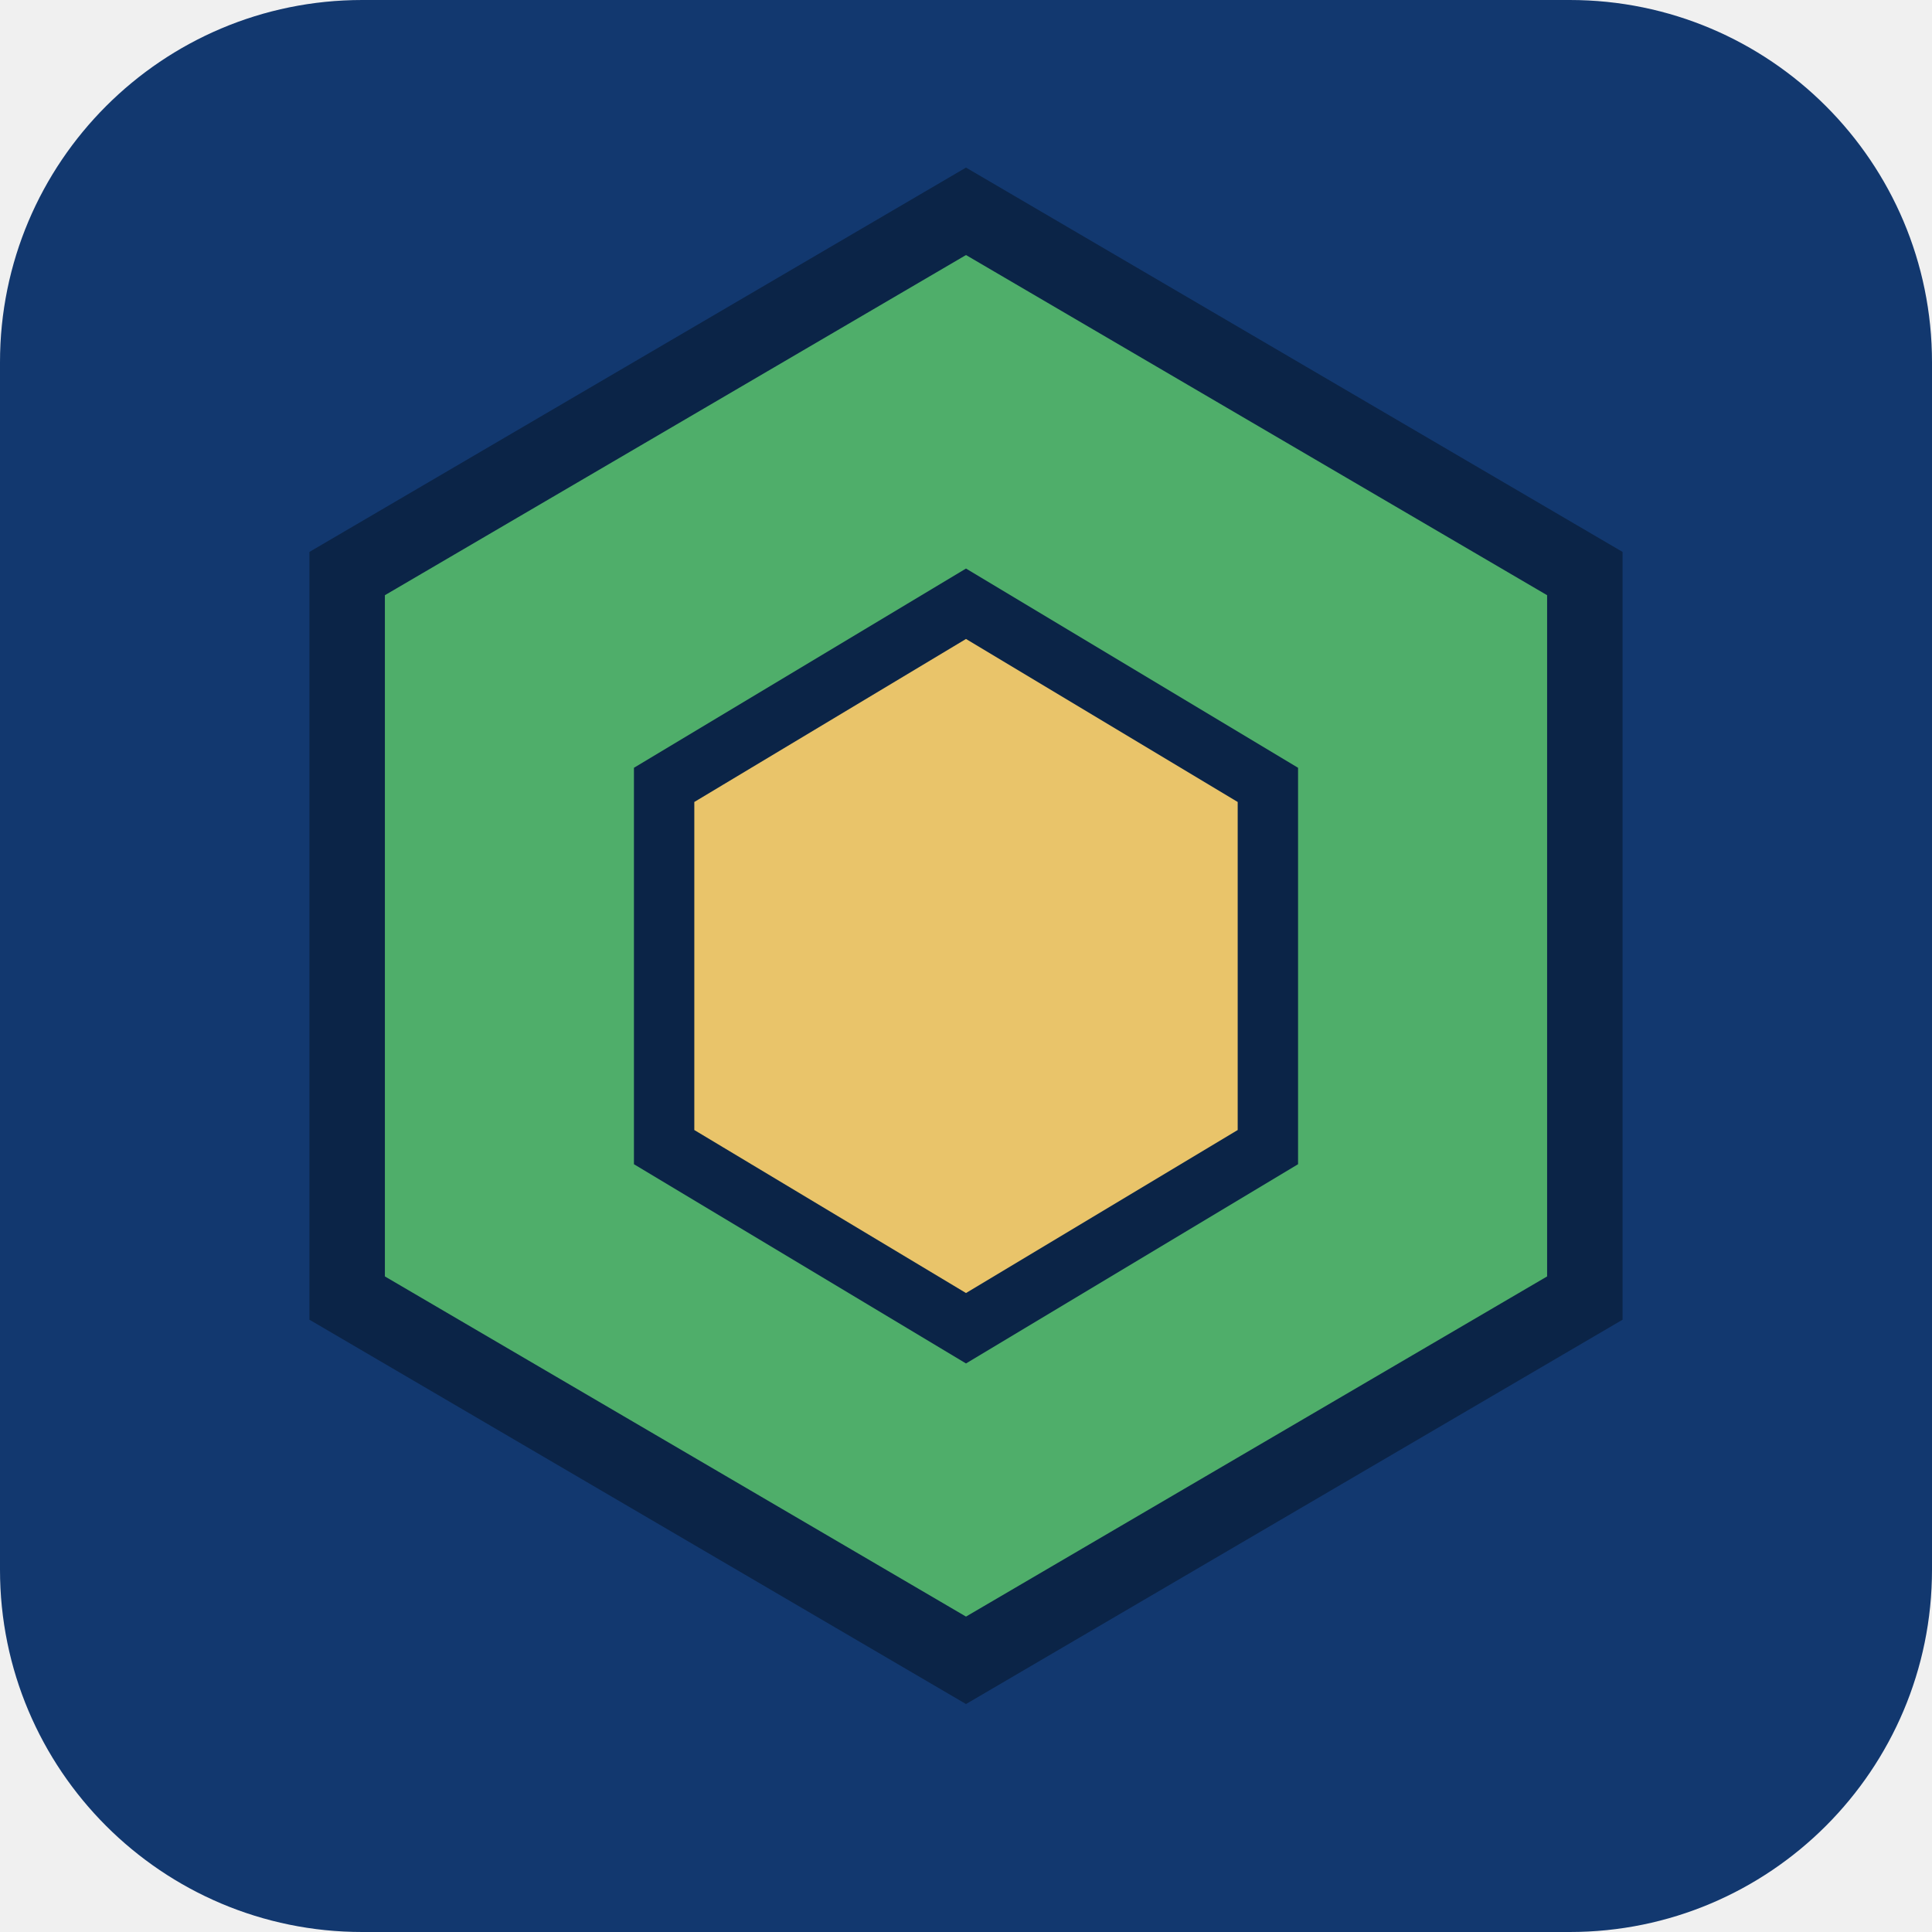
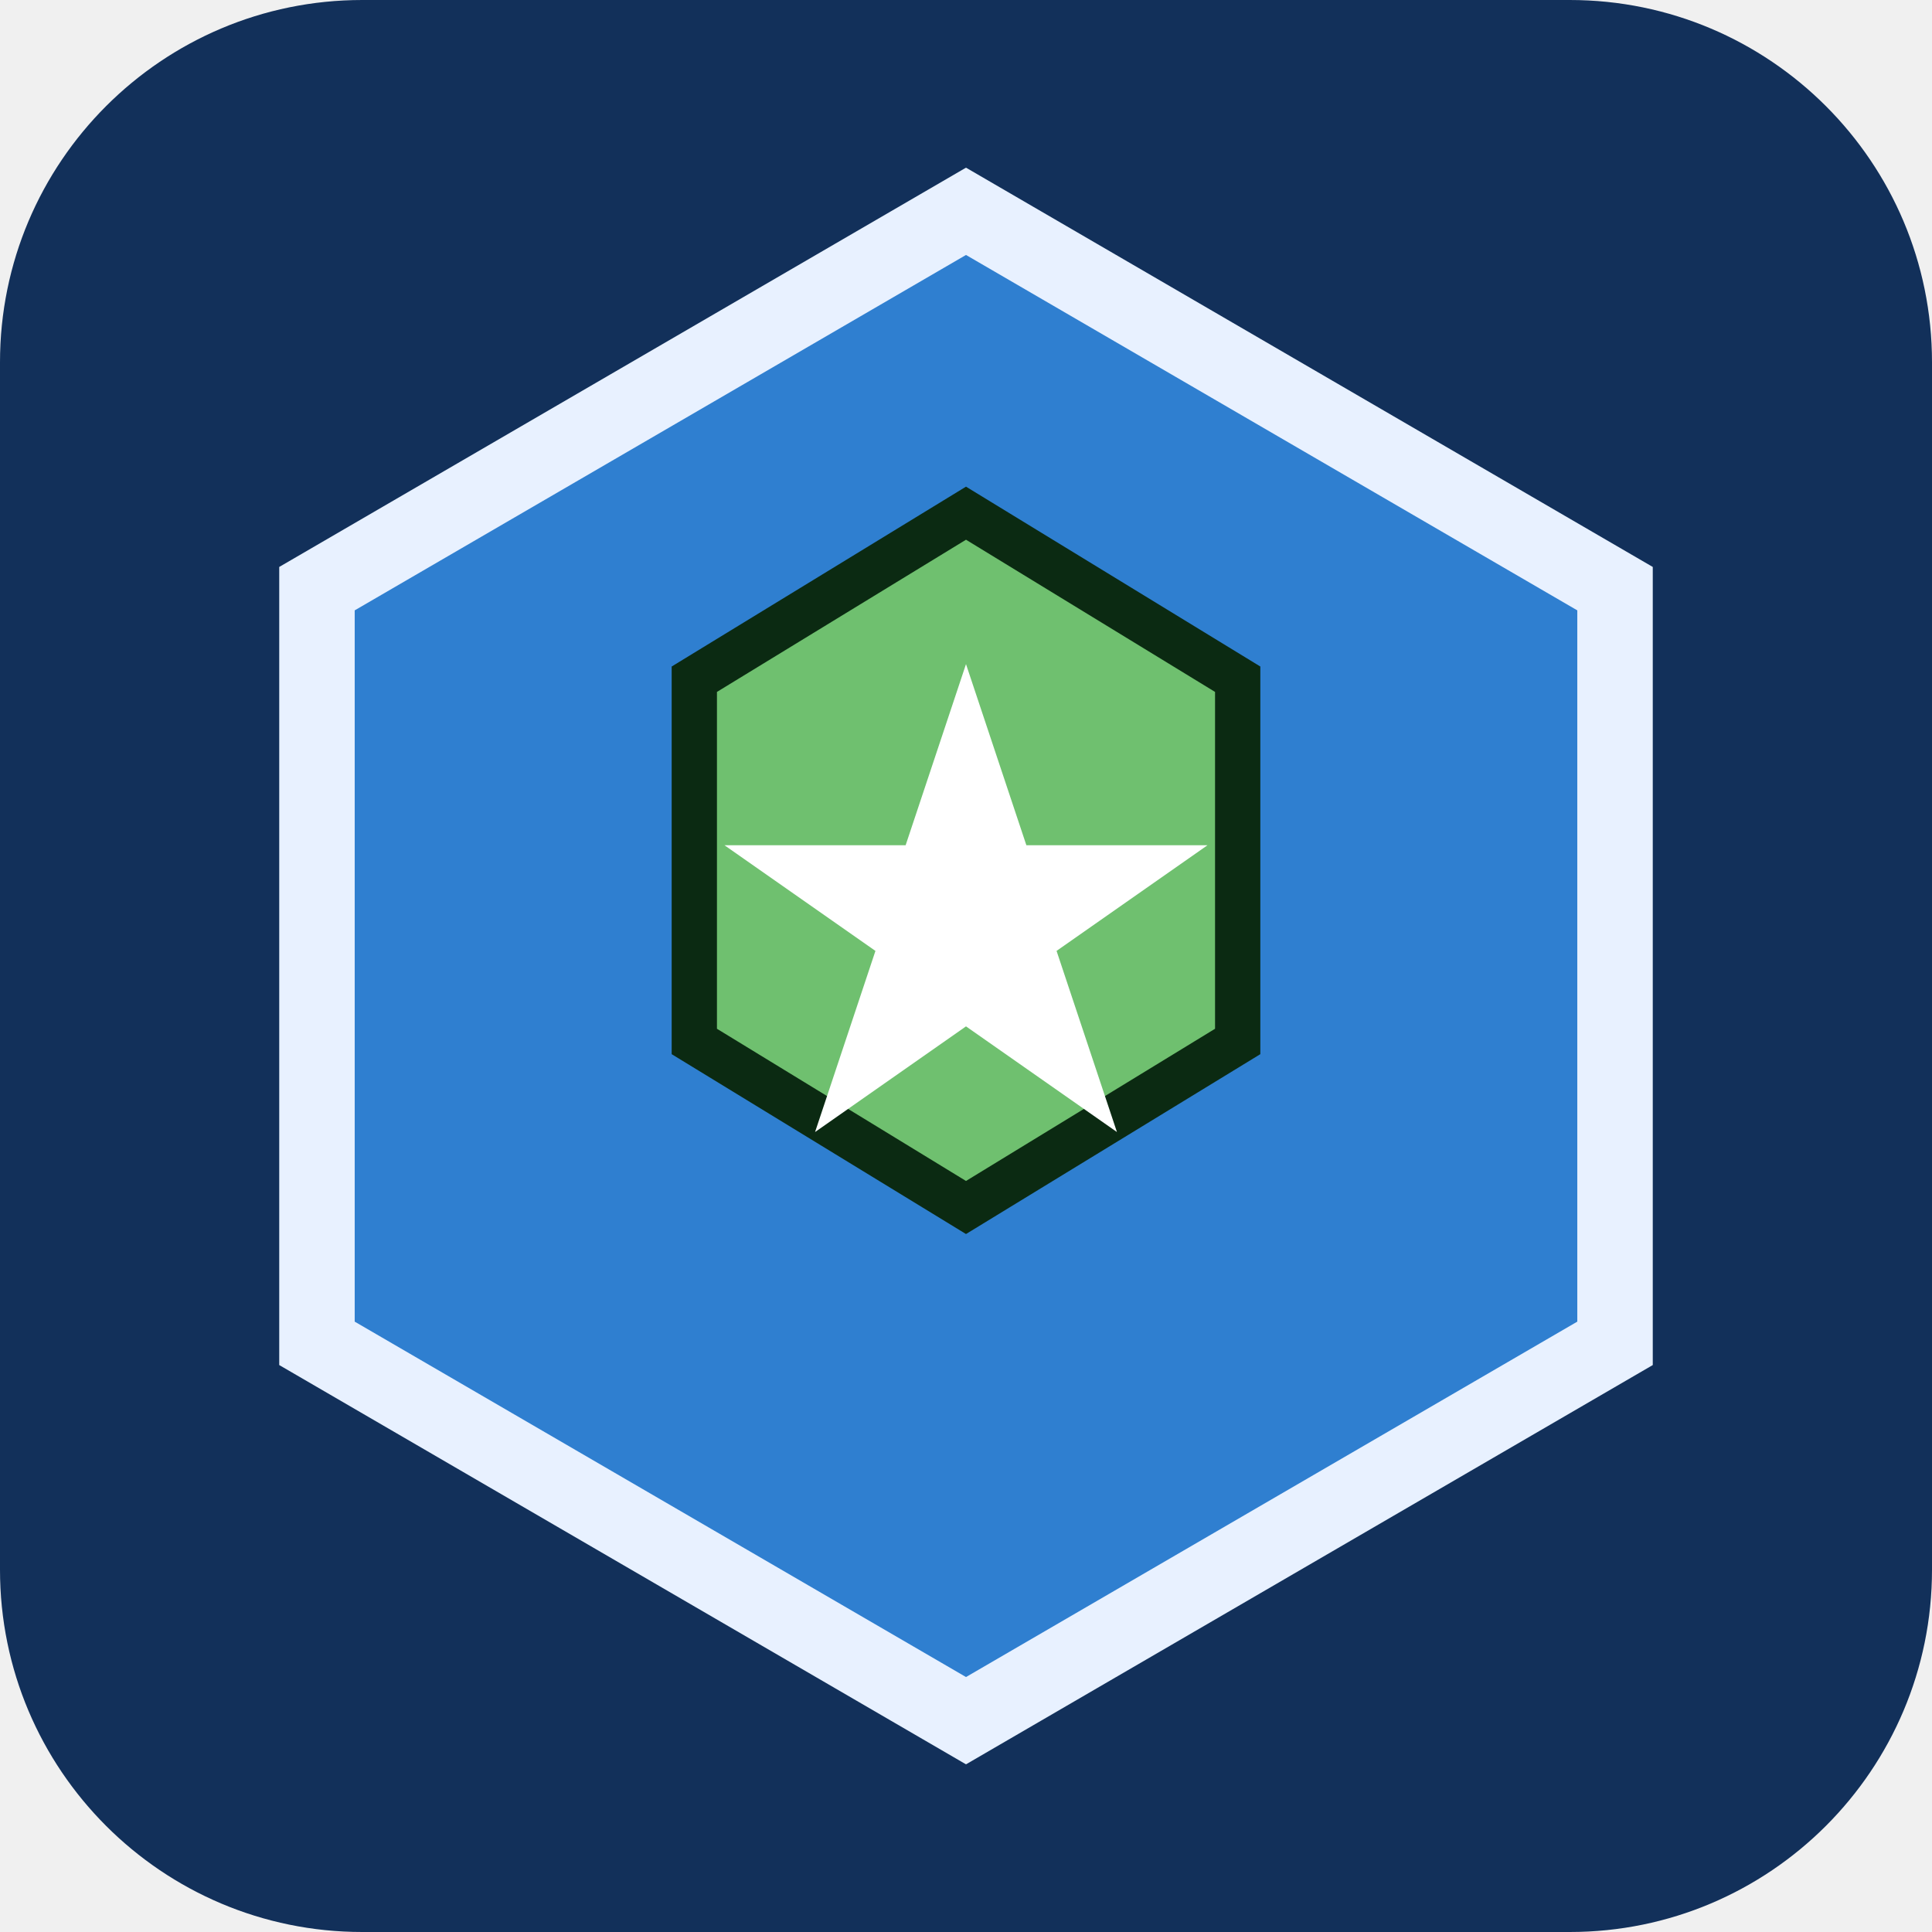
- <svg xmlns="http://www.w3.org/2000/svg" width="128" height="128" viewBox="0 0 128 128">
-   <rect width="128" height="128" rx="24" fill="#12386f" />
-   <polygon points="64,14 105,38 105,86 64,110 23,86 23,38" fill="#4fae6a" stroke="#0b2447" stroke-width="5" />
-   <polygon points="64,40 84,52 84,76 64,88 44,76 44,52" fill="#e9c46a" stroke="#0b2447" stroke-width="4" />
+ <svg xmlns="http://www.w3.org/2000/svg" viewBox="0 0 128 128">
+   <rect width="128" height="128" rx="24" fill="#12305a" />
+   <polygon points="64,14 107,39 107,89 64,114 21,89 21,39" fill="#2f7fd0" stroke="#e8f1ff" stroke-width="5" />
+   <polygon points="64,34 82,45 82,69 64,80 46,69 46,45" fill="#6fc06f" stroke="#0b2a12" stroke-width="3" />
+   <polygon points="64,44 68,56 80,56 70,63 74,75 64,68 54,75 58,63 48,56 60,56" fill="#ffffff" />
</svg>
